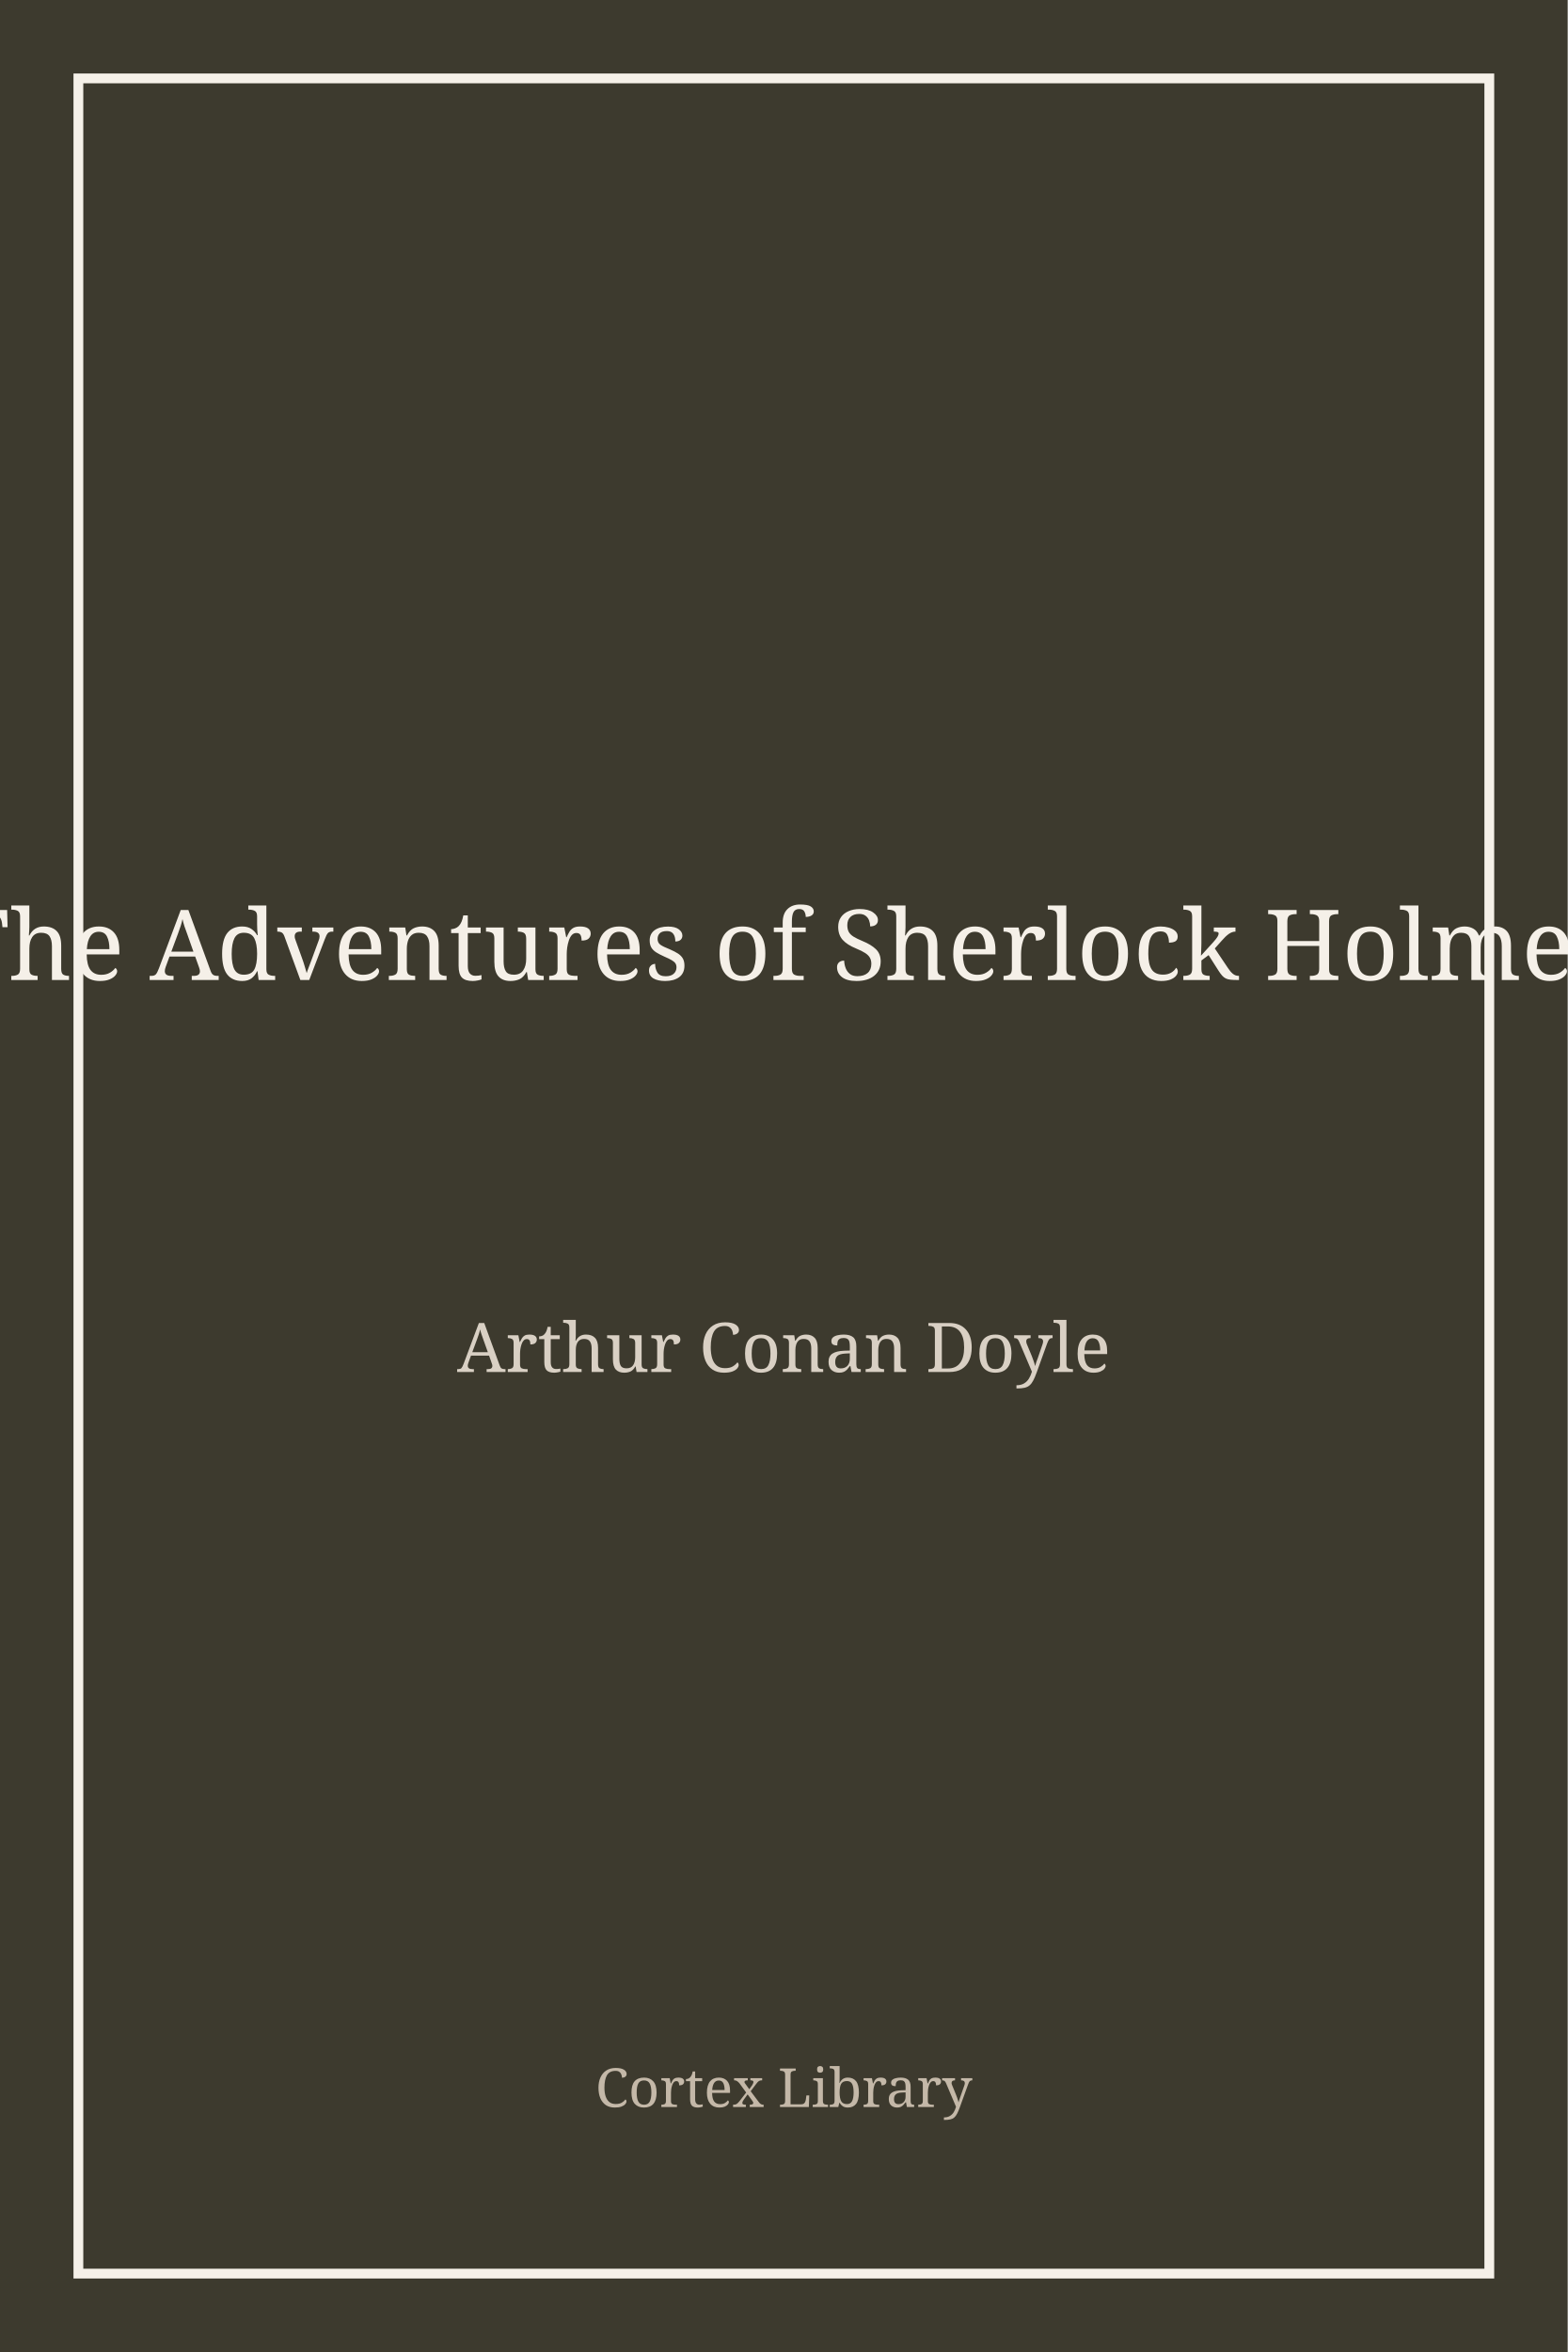
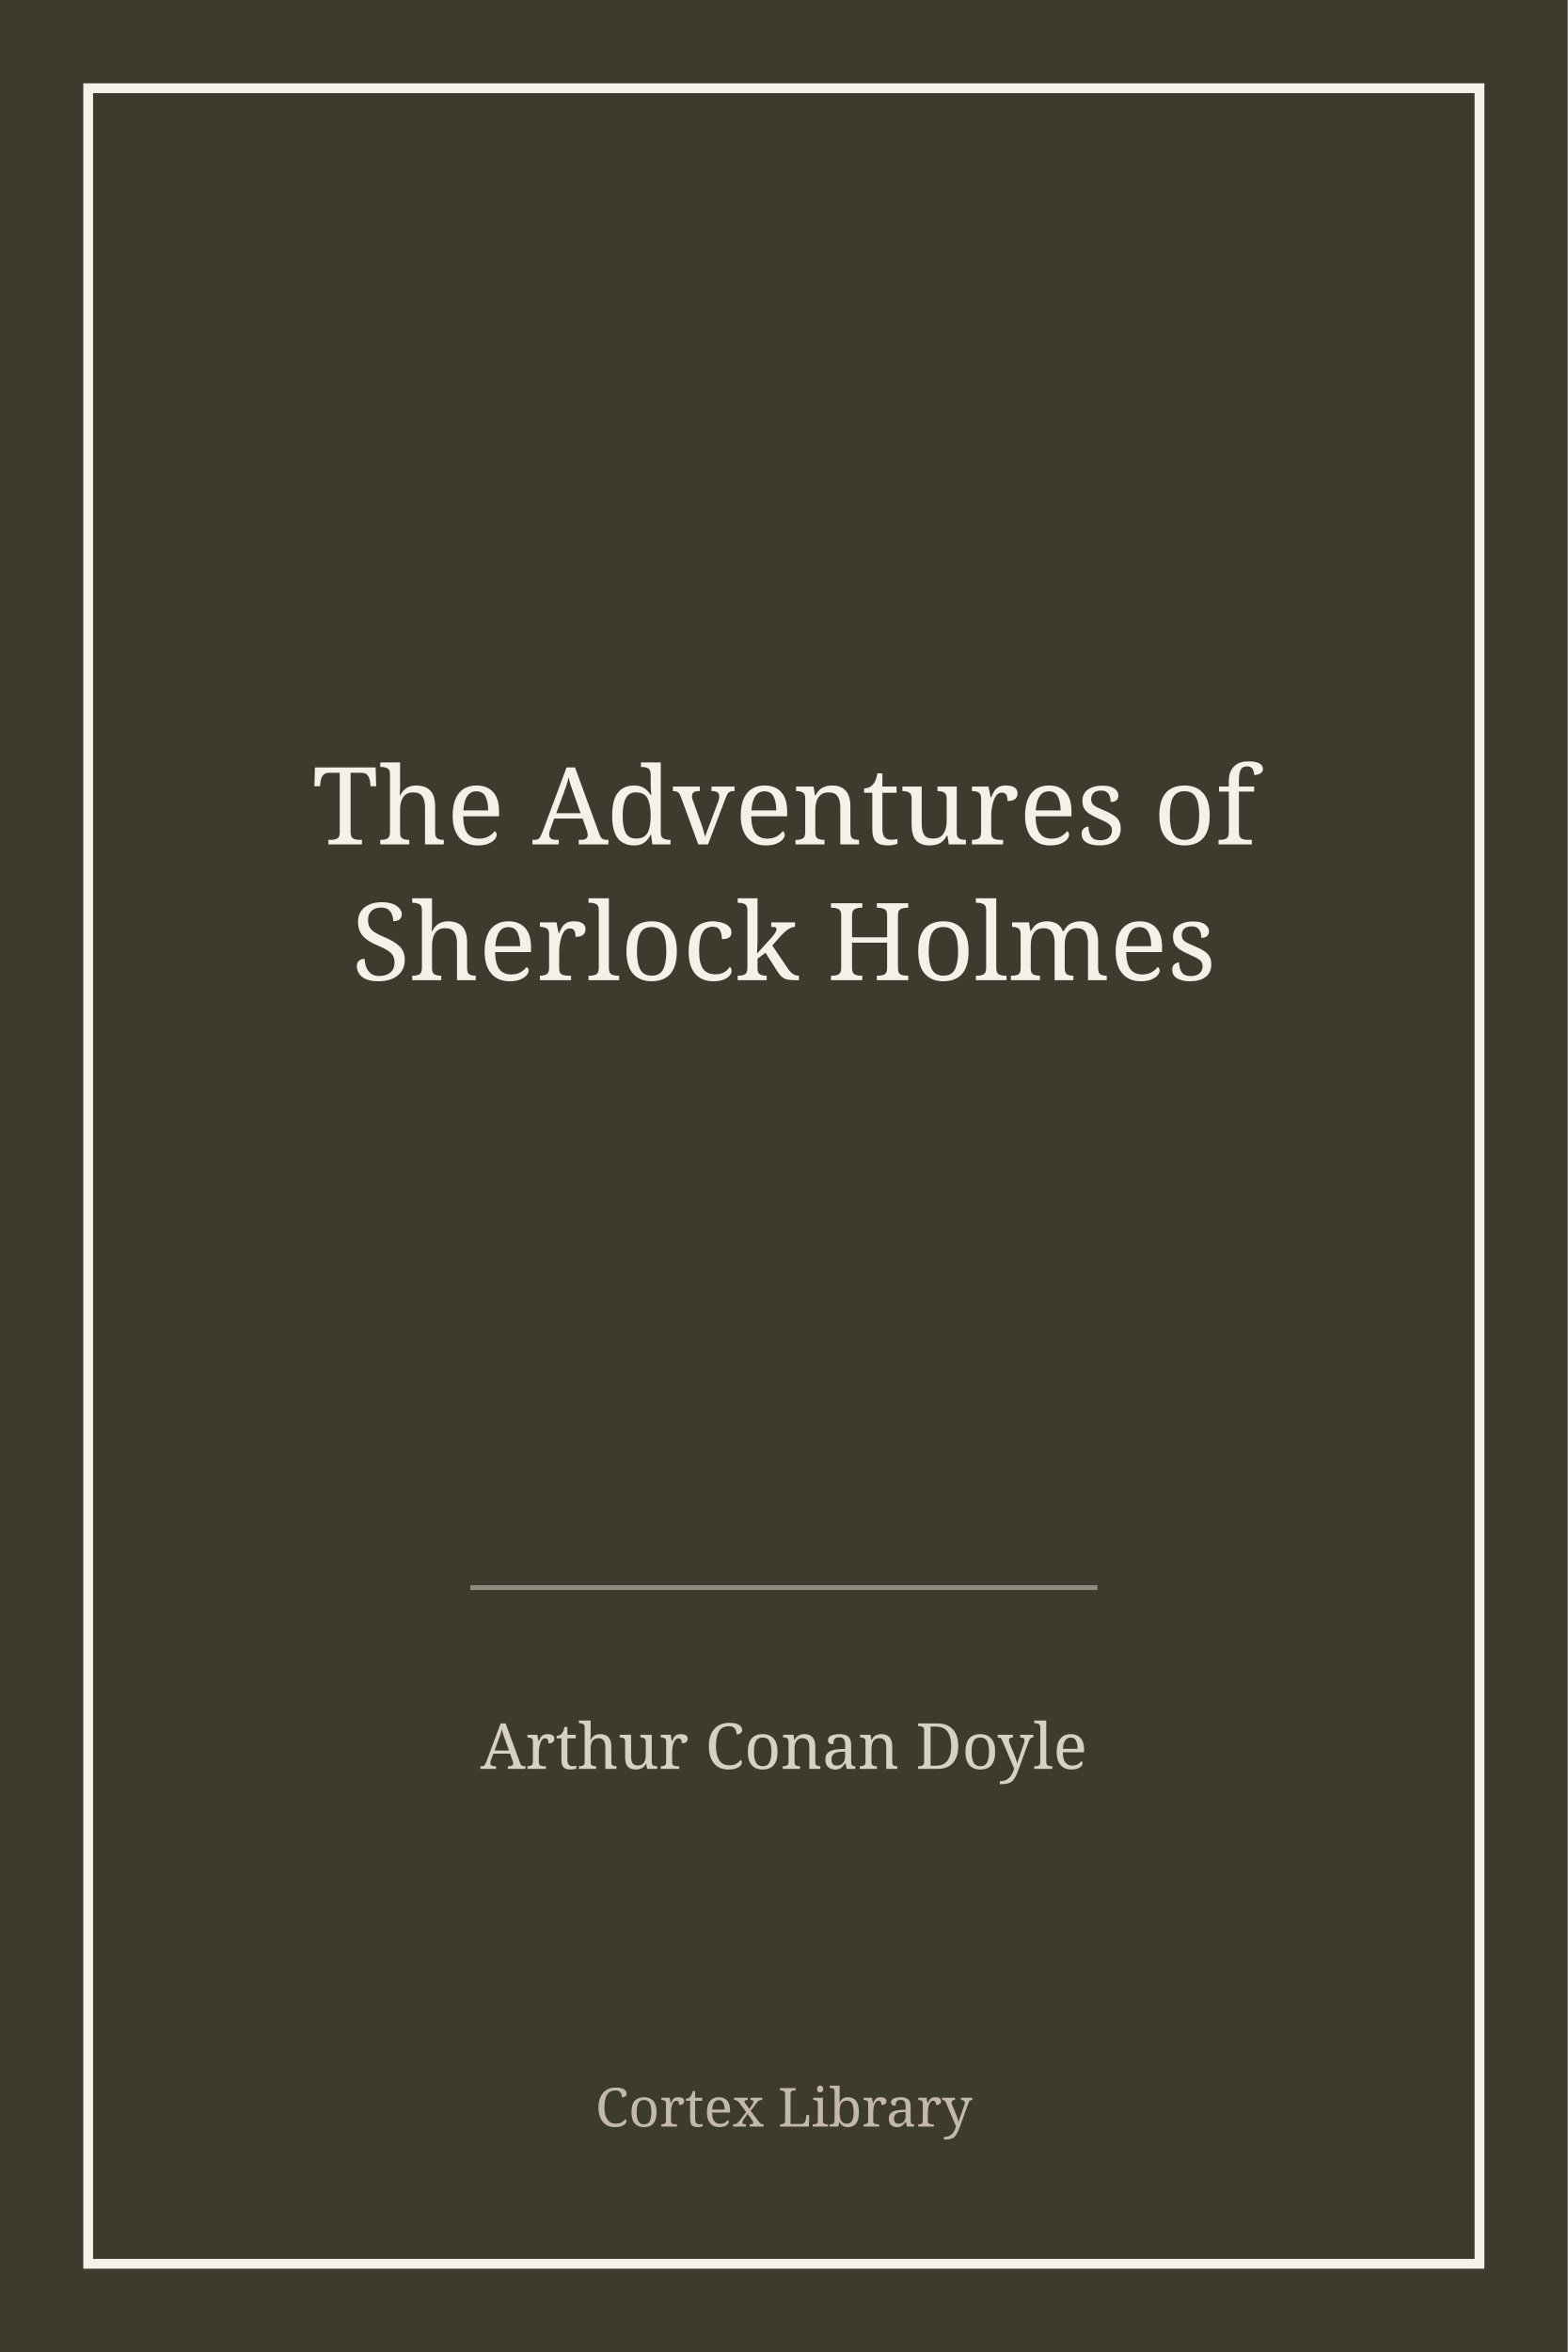
<svg xmlns="http://www.w3.org/2000/svg" width="320" height="480" viewBox="0 0 320 480">
  <rect width="320" height="480" fill="#3d3a2e" />
-   <rect x="16" y="16" width="288" height="448" fill="none" stroke="#f5f0e8" stroke-width="2" />
-   <text x="160" y="200" text-anchor="middle" fill="#f5f0e8" font-family="Georgia, serif" font-size="20">
-     The Adventures of Sherlock Holmes
-   </text>
-   <text x="160" y="280" text-anchor="middle" fill="#d9d0c4" font-family="Georgia, serif" font-size="14">
-     Arthur Conan Doyle
-   </text>
-   <text x="160" y="430" text-anchor="middle" fill="#c4b8a8" font-family="Georgia, serif" font-size="11">
+   <rect x="18" y="18" width="284" height="444" fill="none" stroke="#f5f0e8" stroke-width="2" />
+   <defs>
+     <clipPath id="cover-safe-00000002">
+       <rect x="32" y="48" width="256" height="372" />
+     </clipPath>
+   </defs>
+   <g clip-path="url(#cover-safe-00000002)">
+     <text x="160" y="172.32" text-anchor="middle" fill="#f5f0e8" font-family="Georgia, serif" font-size="22">The Adventures of</text>
+     <text x="160" y="200.04" text-anchor="middle" fill="#f5f0e8" font-family="Georgia, serif" font-size="22">Sherlock Holmes</text>
+     <line x1="96" y1="324" x2="224" y2="324" stroke="#f5f0e8" stroke-width="1" opacity="0.45" />
+     <text x="160" y="361" text-anchor="middle" fill="#d9d0c4" font-family="Georgia, serif" font-size="13">Arthur Conan Doyle</text>
+   </g>
+   <text x="160" y="434" text-anchor="middle" fill="#c4b8a8" font-family="Georgia, serif" font-size="11">
    Cortex Library
  </text>
</svg>
